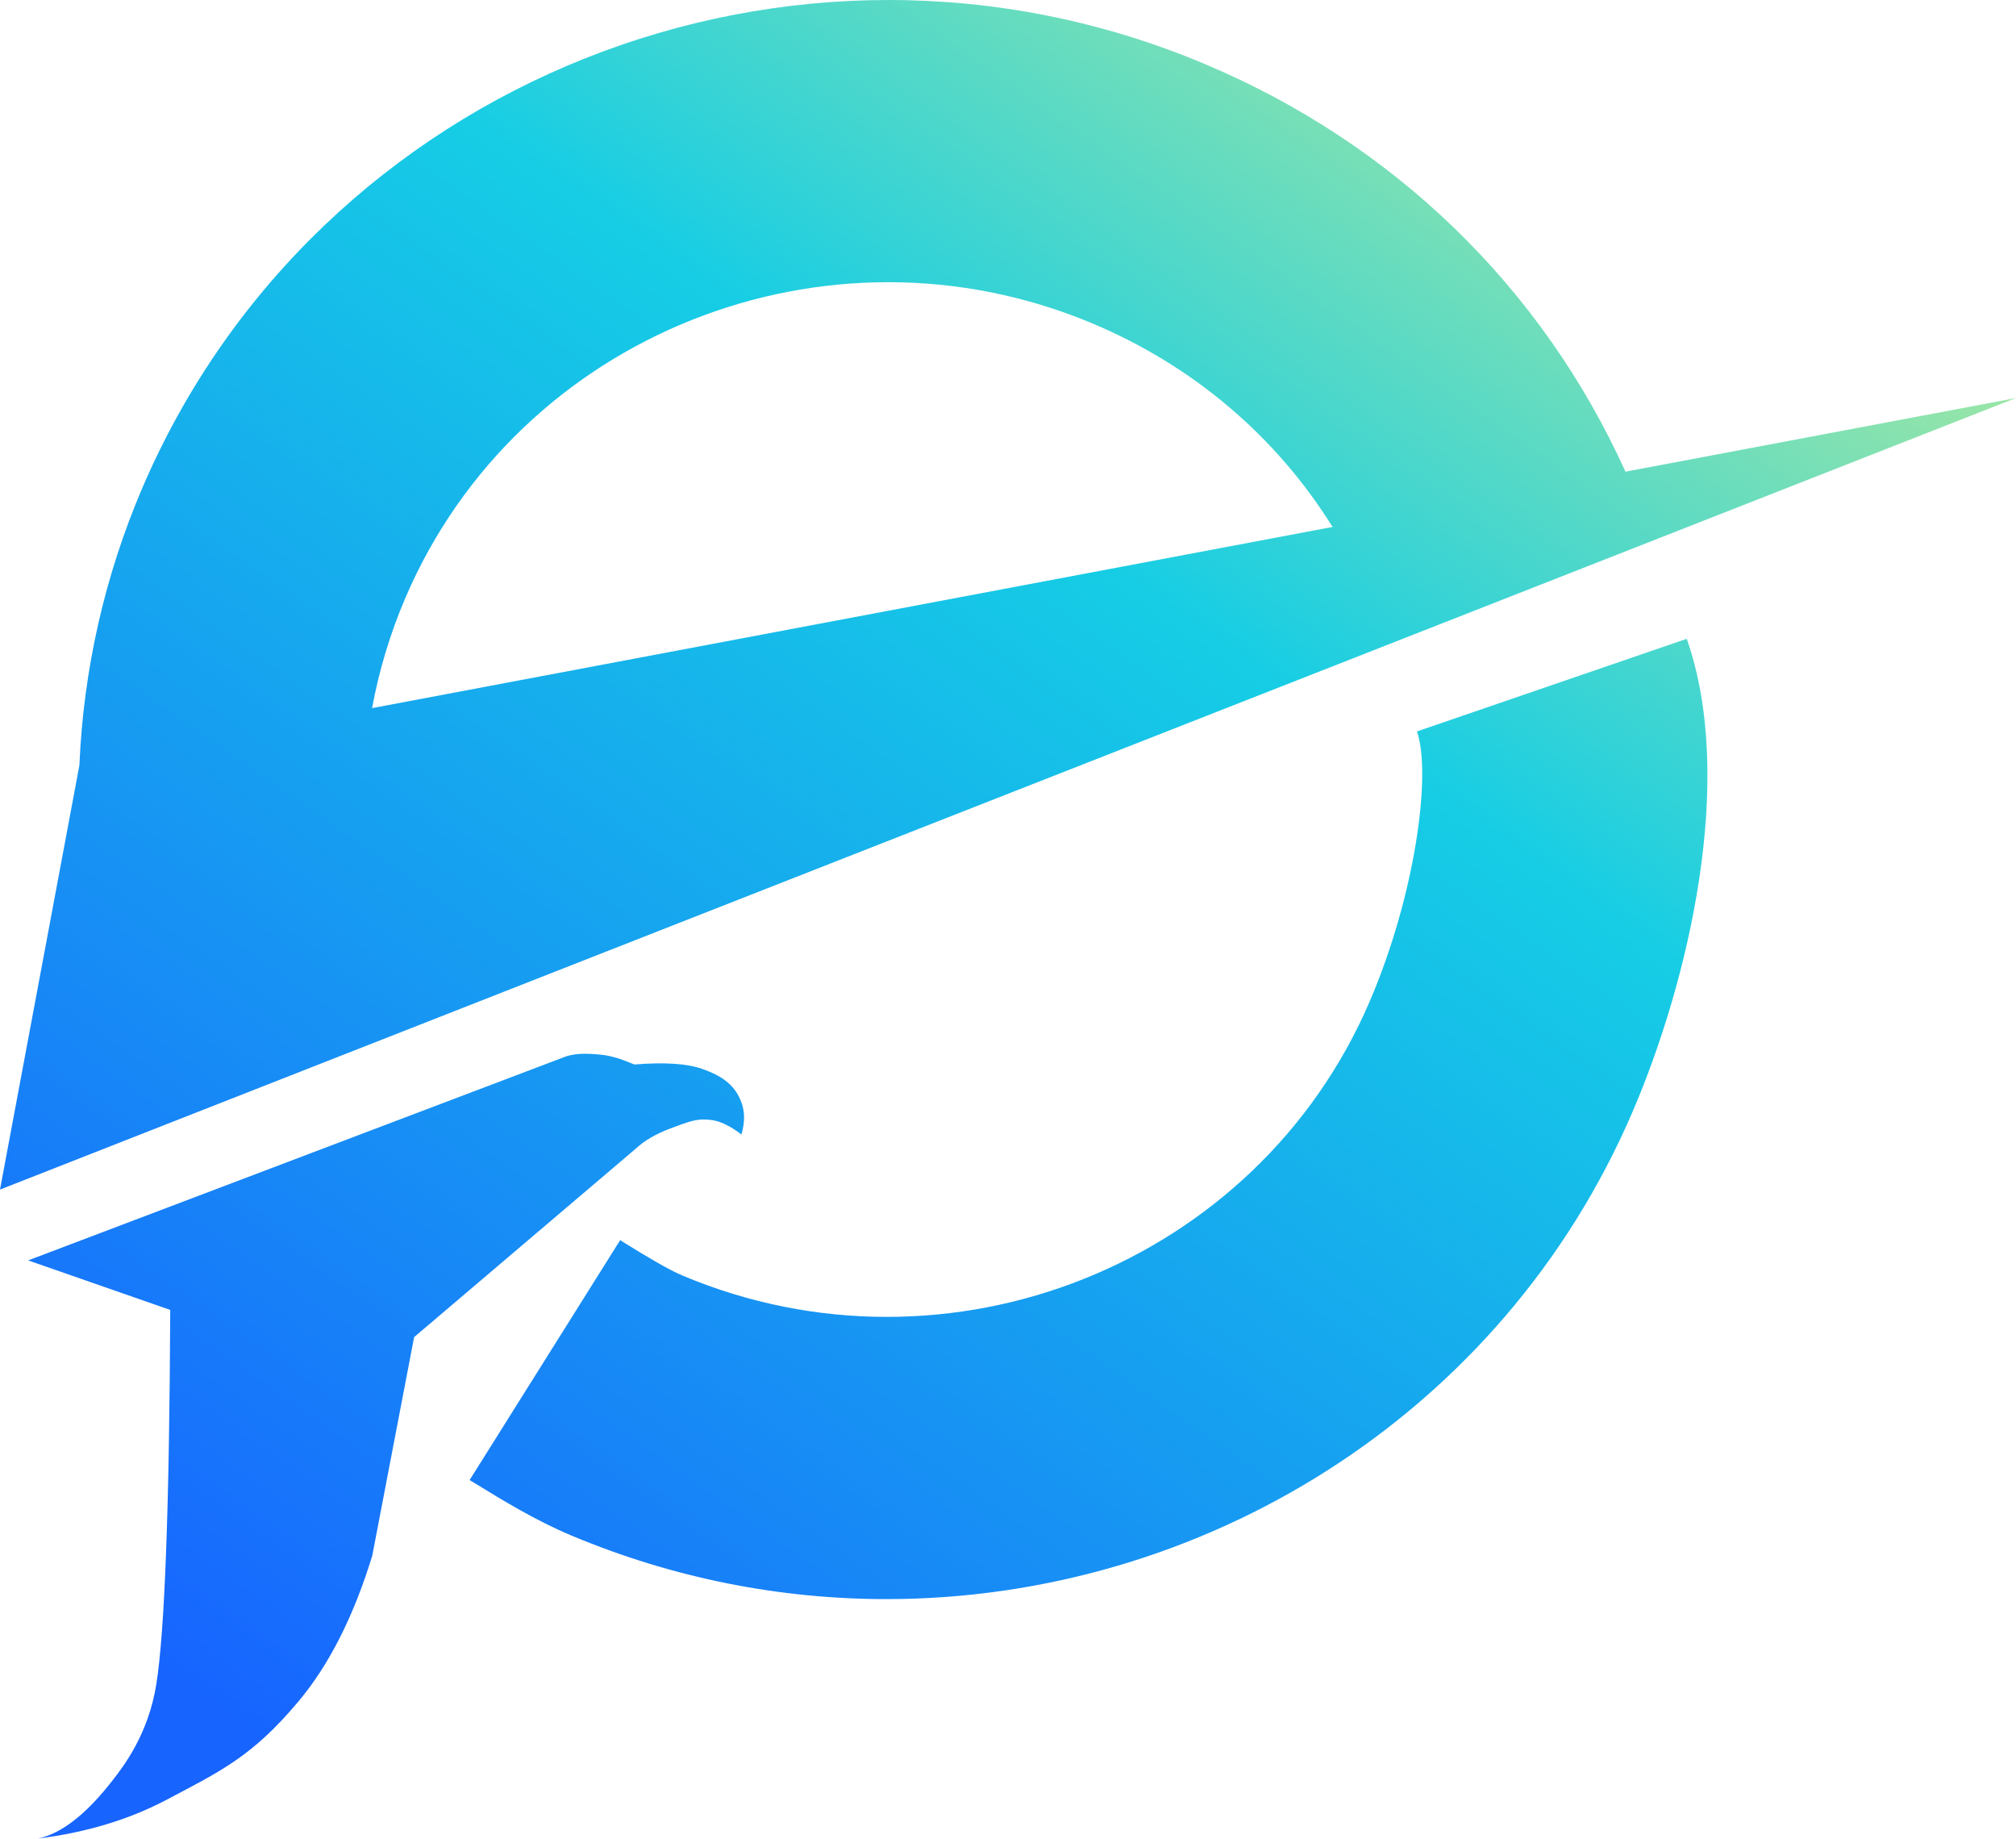
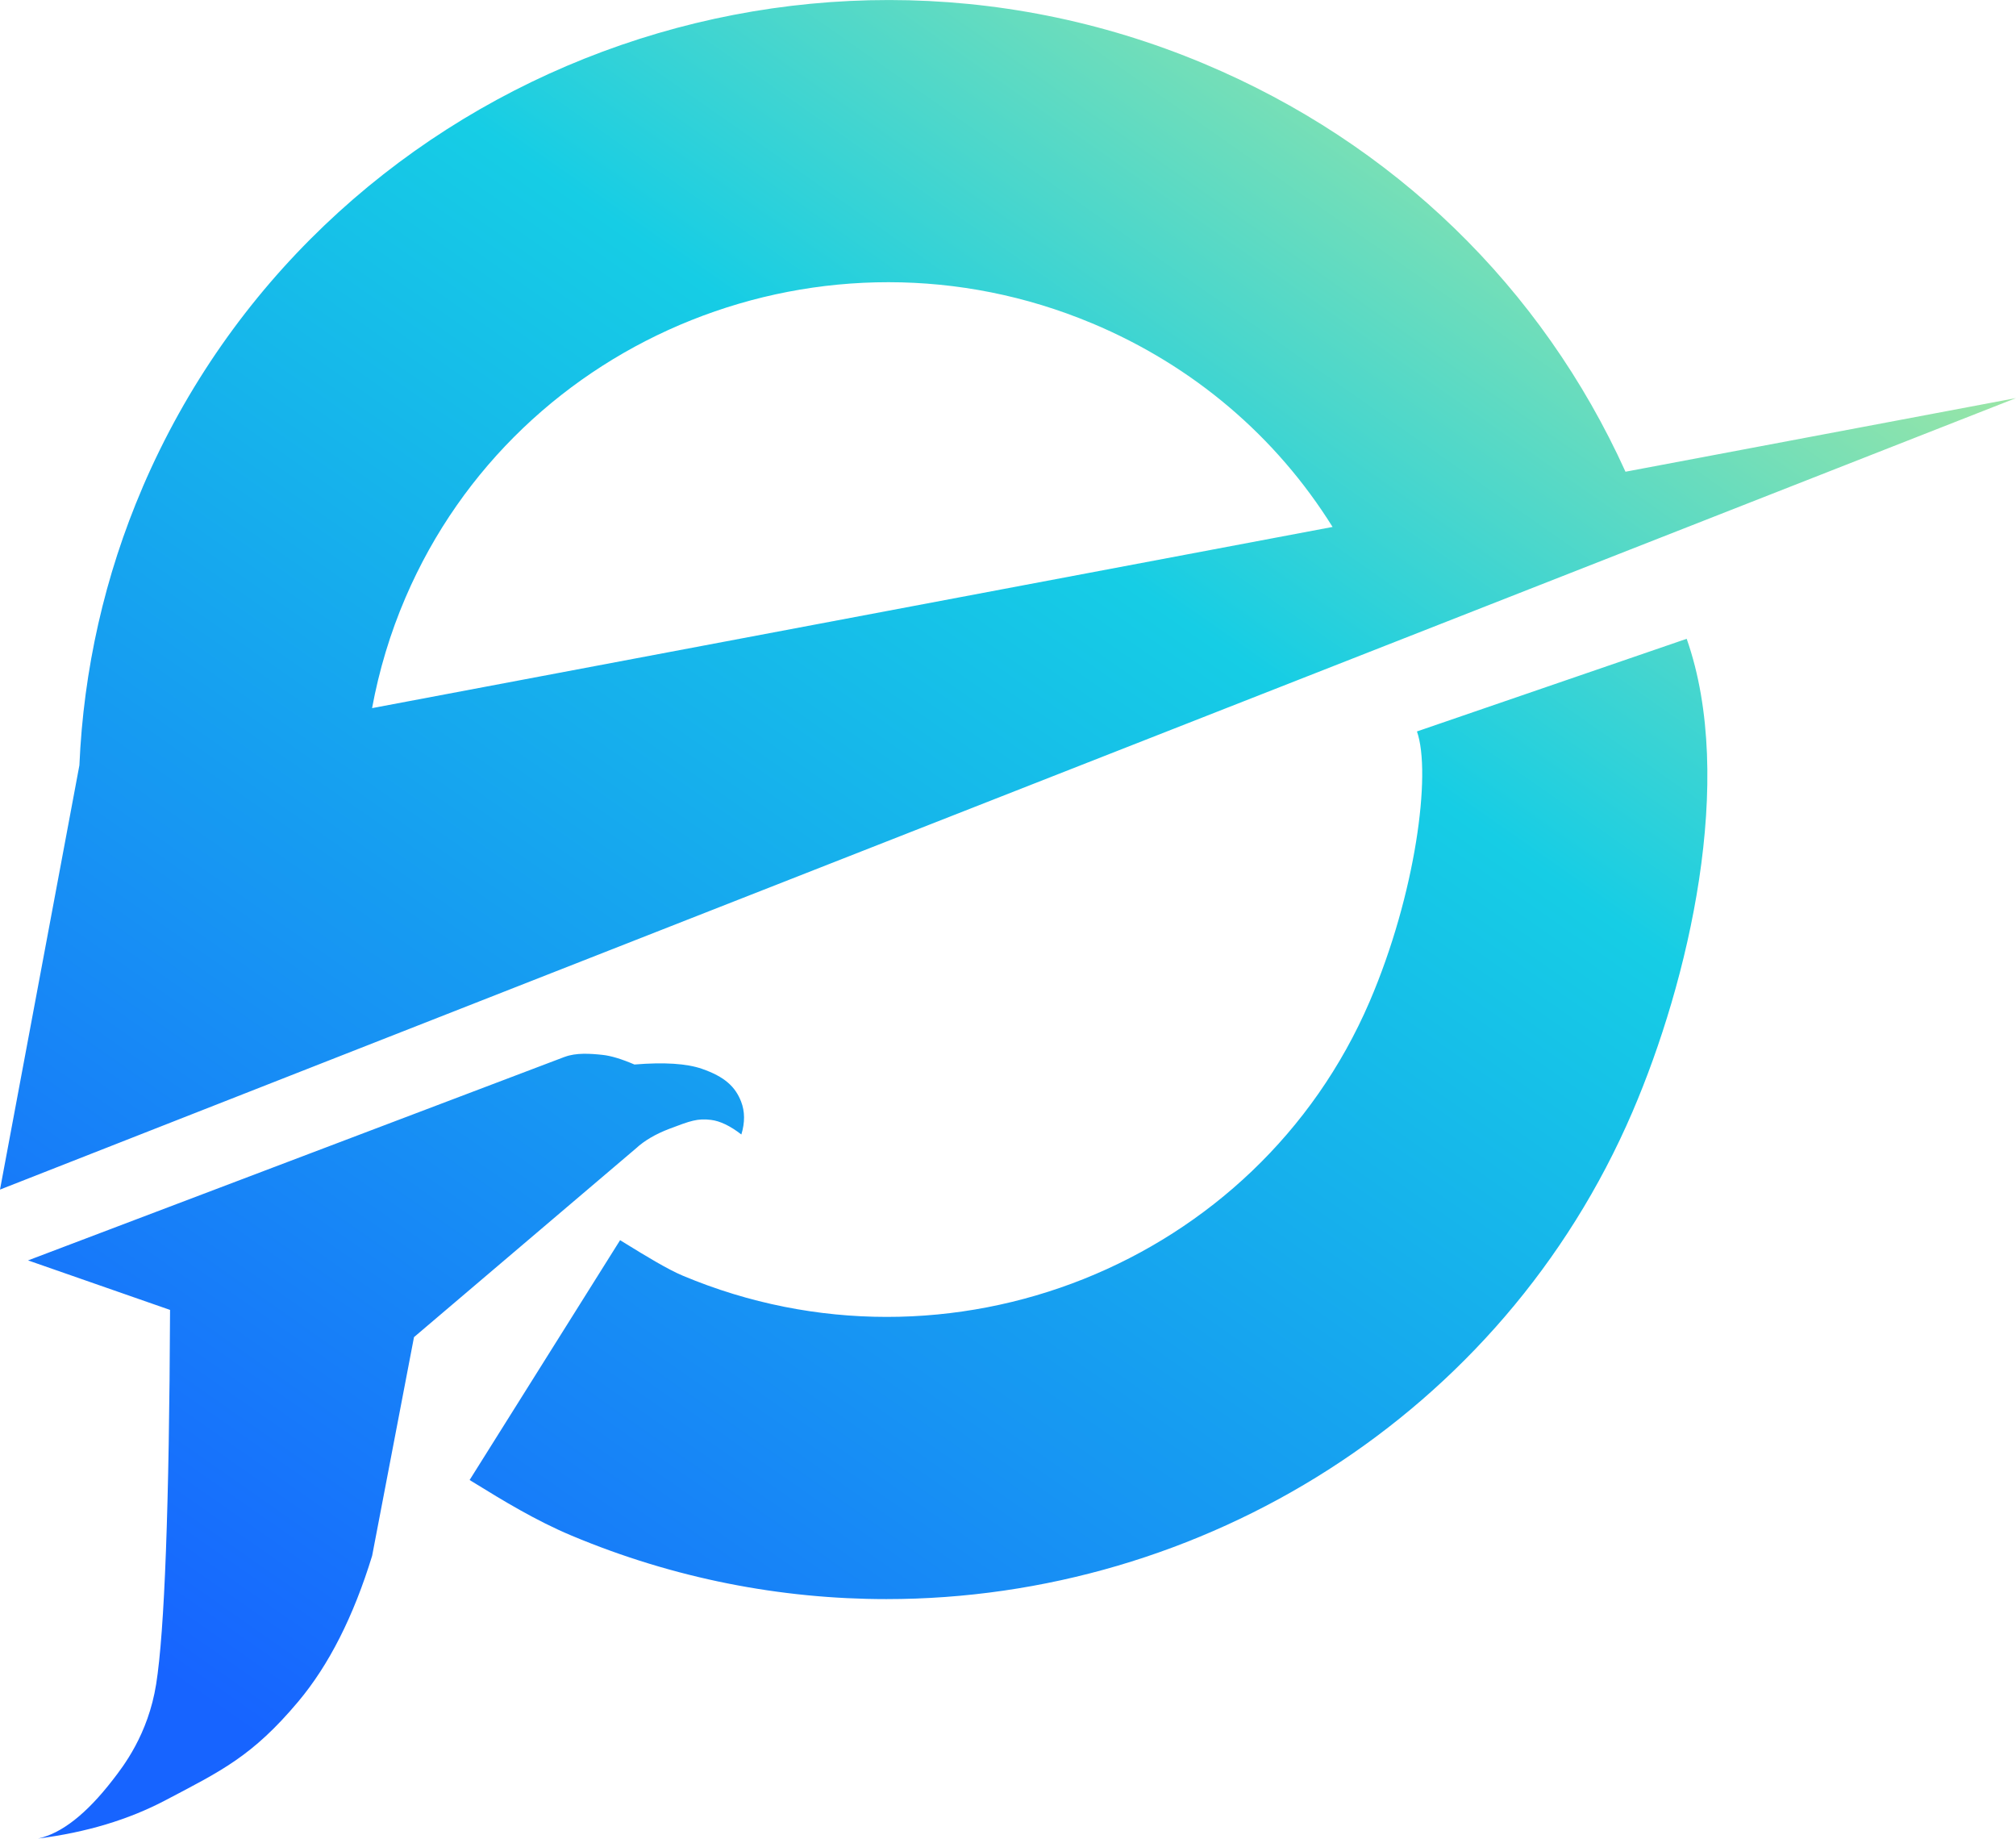
- <svg xmlns="http://www.w3.org/2000/svg" width="34px" height="31px" viewBox="0 0 34 31" version="1.1">
-   <defs>
-     <linearGradient x1="5.864%" y1="89.411%" x2="75.628%" y2="-0.081%" id="linearGradient-mobile">
-       <stop stop-color="#1764FF" offset="0%" />
-       <stop stop-color="#16CDE5" offset="67.358%" />
-       <stop stop-color="#A2E7A2" offset="99.92%" />
-       <stop stop-color="#ABE99E" offset="100%" />
-     </linearGradient>
-   </defs>
-   <g id="页面-1" stroke="none" stroke-width="1" fill="none" fill-rule="evenodd">
-     <g id="编组备份" transform="translate(0, 0)" fill="url(#linearGradient-mobile)">
-       <path d="M9.526,17.82 C9.714,17.749 9.954,17.764 10.164,17.787 C10.305,17.803 10.484,17.857 10.7,17.949 C11.202,17.908 11.581,17.932 11.839,18.022 C12.226,18.156 12.403,18.327 12.499,18.575 C12.564,18.74 12.565,18.925 12.504,19.129 C12.316,18.984 12.146,18.903 11.993,18.884 C11.764,18.855 11.646,18.899 11.293,19.032 C11.058,19.122 10.869,19.232 10.727,19.364 L10.727,19.364 L6.984,22.546 L6.278,26.232 C5.964,27.255 5.549,28.075 5.032,28.69 C4.257,29.614 3.731,29.86 2.795,30.354 C2.17,30.682 1.454,30.898 0.645,31 C1.041,30.914 1.46,30.586 1.902,30.015 C2.074,29.792 2.501,29.252 2.637,28.395 C2.778,27.506 2.857,25.403 2.871,22.087 L2.871,22.087 L0.475,21.252 C6.384,19.012 9.401,17.868 9.526,17.82 Z M28.447,10.771 C29.282,13.145 28.476,16.552 27.532,18.749 C25.328,23.878 20.265,26.963 14.95,26.963 C13.174,26.963 11.372,26.619 9.637,25.891 C9.033,25.638 8.469,25.292 8.015,25.013 L8.015,25.013 L7.92,24.956 L10.459,20.911 L10.557,20.972 C10.886,21.174 11.258,21.402 11.518,21.511 C16.001,23.391 21.195,21.317 23.098,16.89 C23.876,15.079 24.144,13.035 23.897,12.333 L23.897,12.333 Z M2.406,8.214 C5.347,1.371 13.375,-1.833 20.302,1.072 C23.507,2.416 26.005,4.843 27.414,7.953 L27.414,7.953 L34,6.711 L0,20.058 L1.339,12.904 C1.407,11.302 1.763,9.711 2.406,8.214 Z M18.42,5.452 C13.937,3.572 8.743,5.645 6.84,10.073 C6.579,10.682 6.392,11.307 6.275,11.94 L6.275,11.94 L22.474,8.885 C21.524,7.362 20.128,6.168 18.42,5.452 Z" id="形状结合" />
-     </g>
-   </g>
+ <svg xmlns="http://www.w3.org/2000/svg" height="31" viewBox="0 0 34 31" width="34">
+   <linearGradient id="a" x1="5.864%" x2="75.628%" y1="89.411%" y2="-.081%">
+     <stop offset="0" stop-color="#1764ff" />
+     <stop offset=".674" stop-color="#16cde5" />
+     <stop offset=".999" stop-color="#a2e7a2" />
+     <stop offset="1" stop-color="#abe99e" />
+   </linearGradient>
+   <path d="m9.526 17.82c.187-.071.428-.056.638-.033.14.015.319.069.536.162.501-.041.881-.017 1.139.073.387.134.564.305.66.553.064.165.066.35.004.554-.187-.145-.358-.227-.511-.246-.229-.028-.347.015-.7.149-.235.089-.424.2-.567.332l-3.743 3.182-.706 3.687c-.314 1.023-.729 1.842-1.246 2.458-.775.923-1.301 1.17-2.238 1.663-.624.329-1.341.544-2.149.646.395-.086.814-.414 1.256-.985.173-.223.599-.763.735-1.62.141-.89.22-2.992.234-6.308l-2.395-.835c5.909-2.24 8.926-3.385 9.051-3.432zm18.92-7.049c.835 2.374.029 5.781-.915 7.978-2.204 5.128-7.267 8.214-12.581 8.214-1.776 0-3.579-.344-5.314-1.072-.603-.253-1.168-.599-1.621-.878l-.095-.058 2.538-4.044.099.061c.328.202.701.43.961.539 4.483 1.88 9.677-.193 11.58-4.621.778-1.811 1.046-3.855.799-4.557zm-26.04-2.557c2.941-6.843 10.969-10.046 17.895-7.142 3.206 1.344 5.703 3.771 7.113 6.882l6.586-1.242-34 13.346 1.339-7.154c.069-1.602.424-3.193 1.068-4.691zm16.013-2.762c-4.483-1.88-9.677.194-11.579 4.621-.262.609-.448 1.235-.565 1.867l16.199-3.055c-.95-1.523-2.346-2.717-4.054-3.433z" fill="url(#a)" fill-rule="evenodd" />
</svg>
